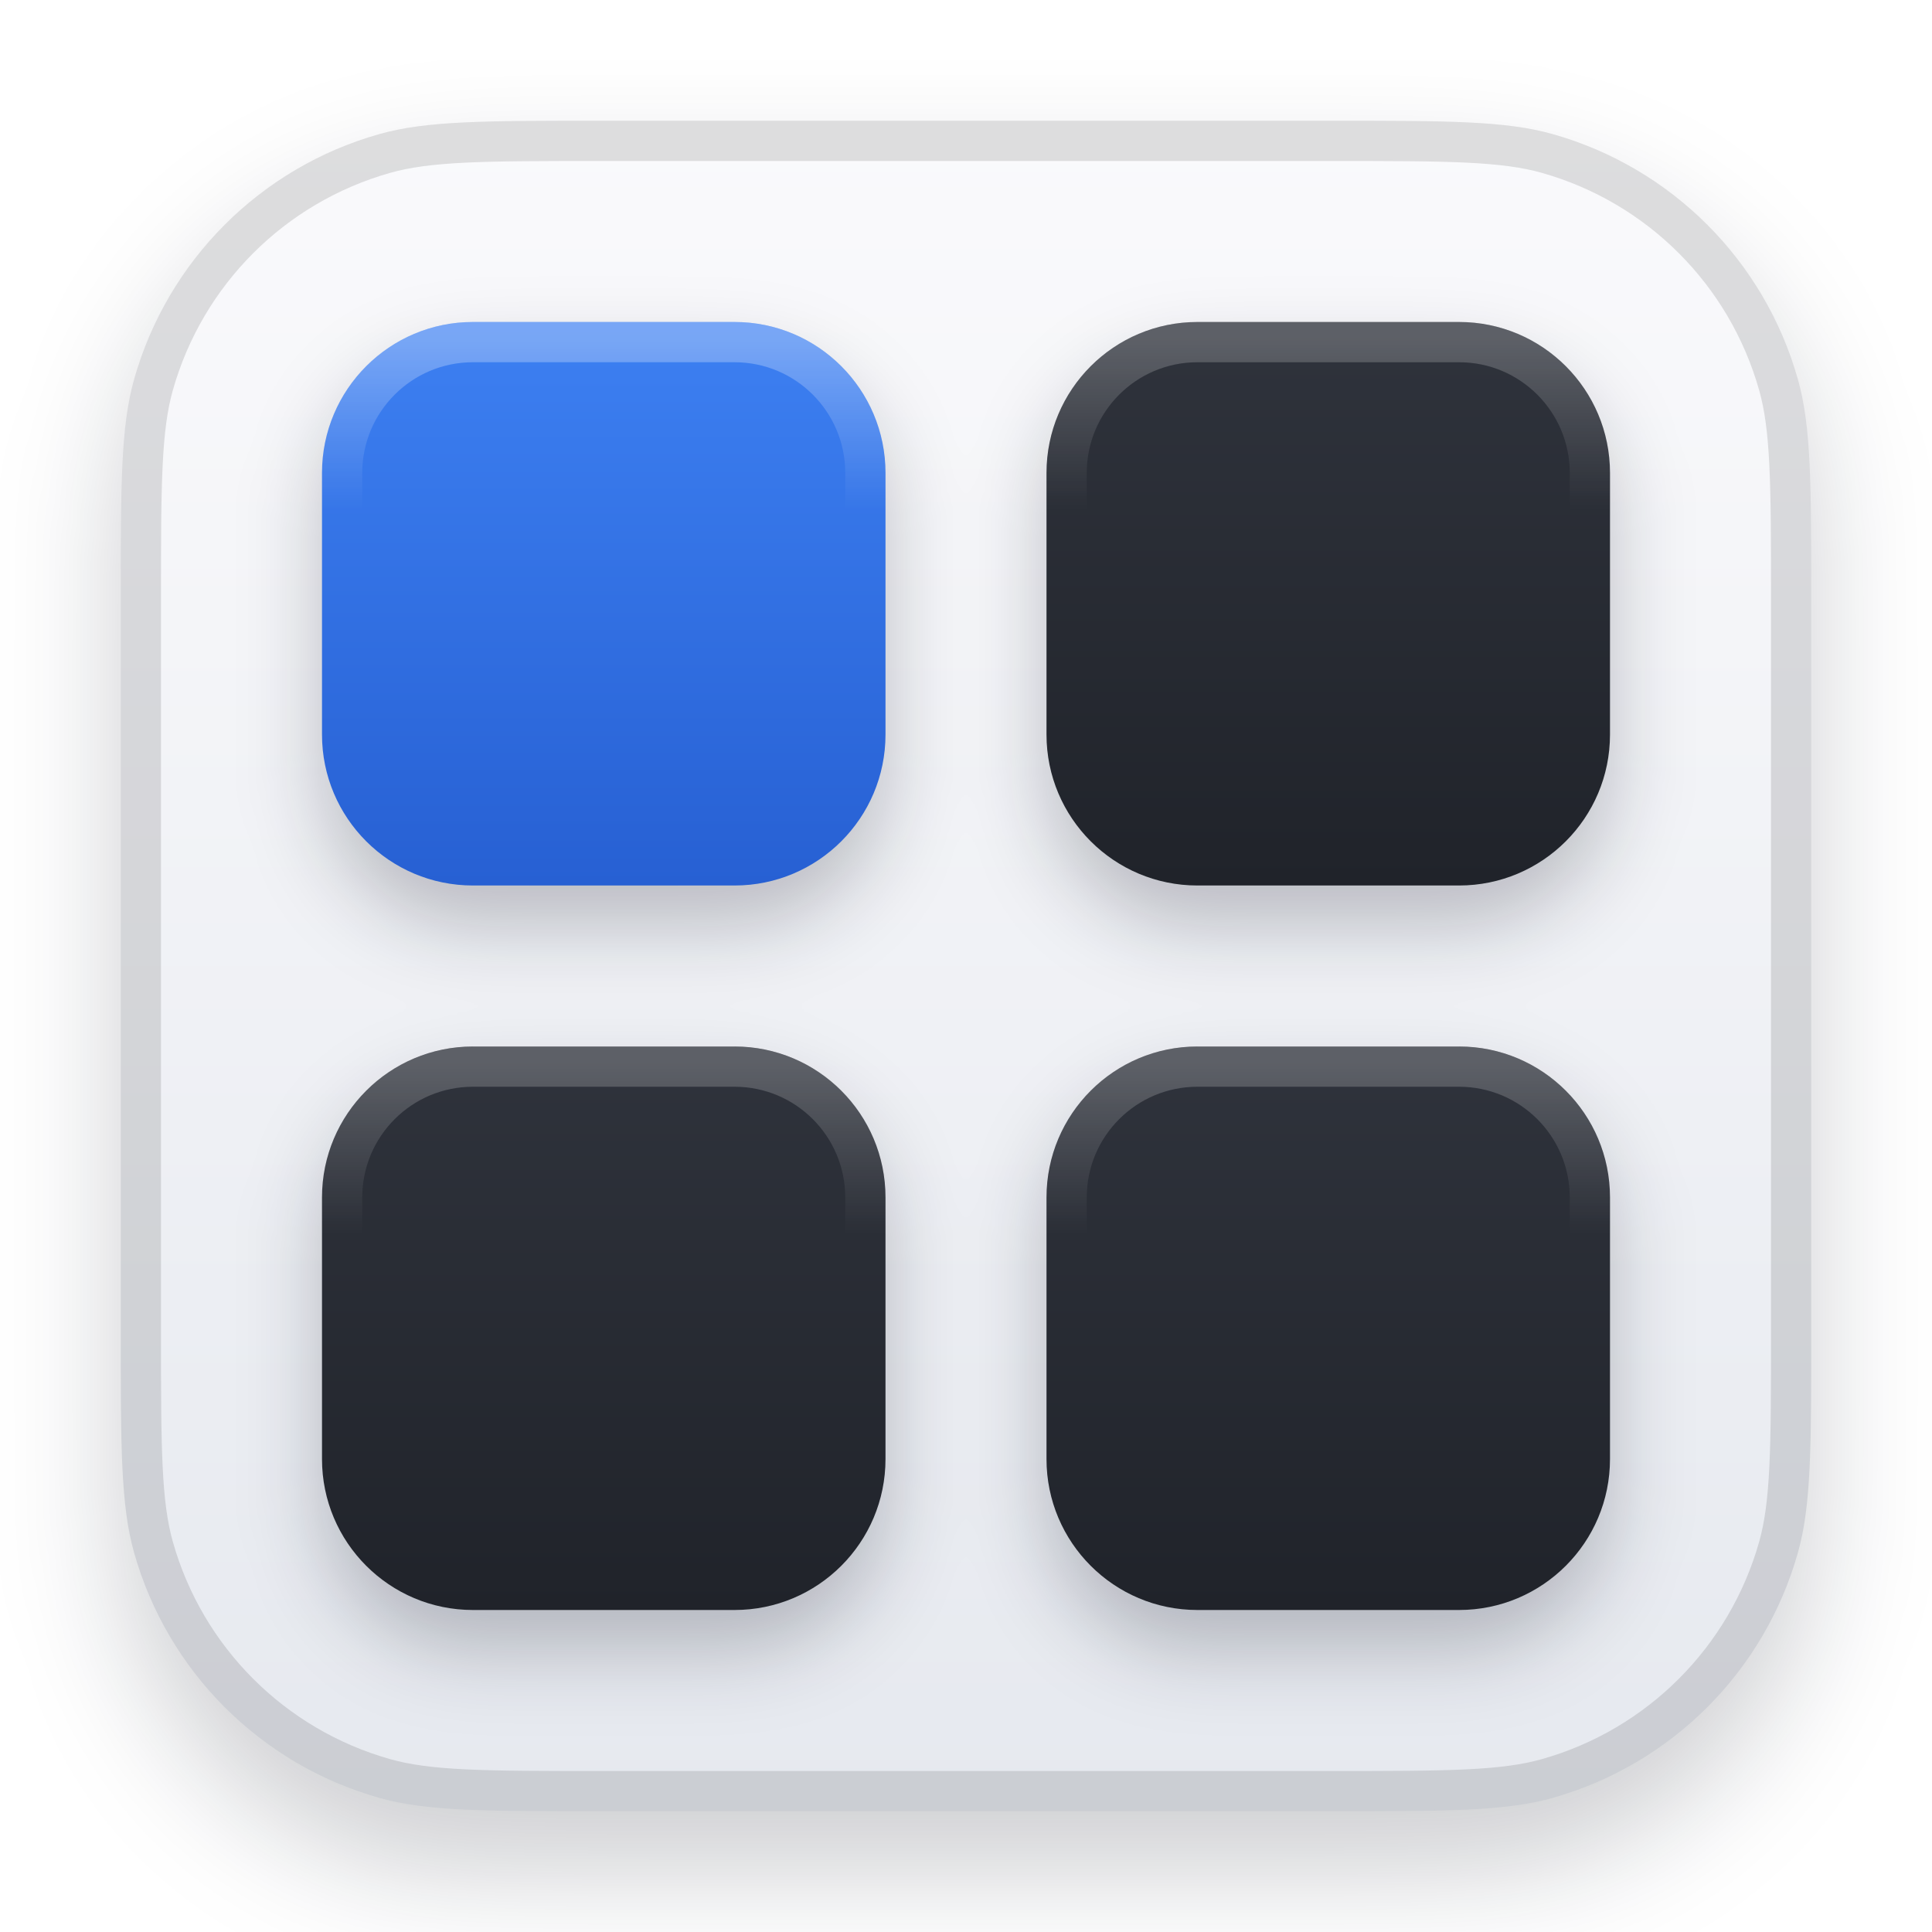
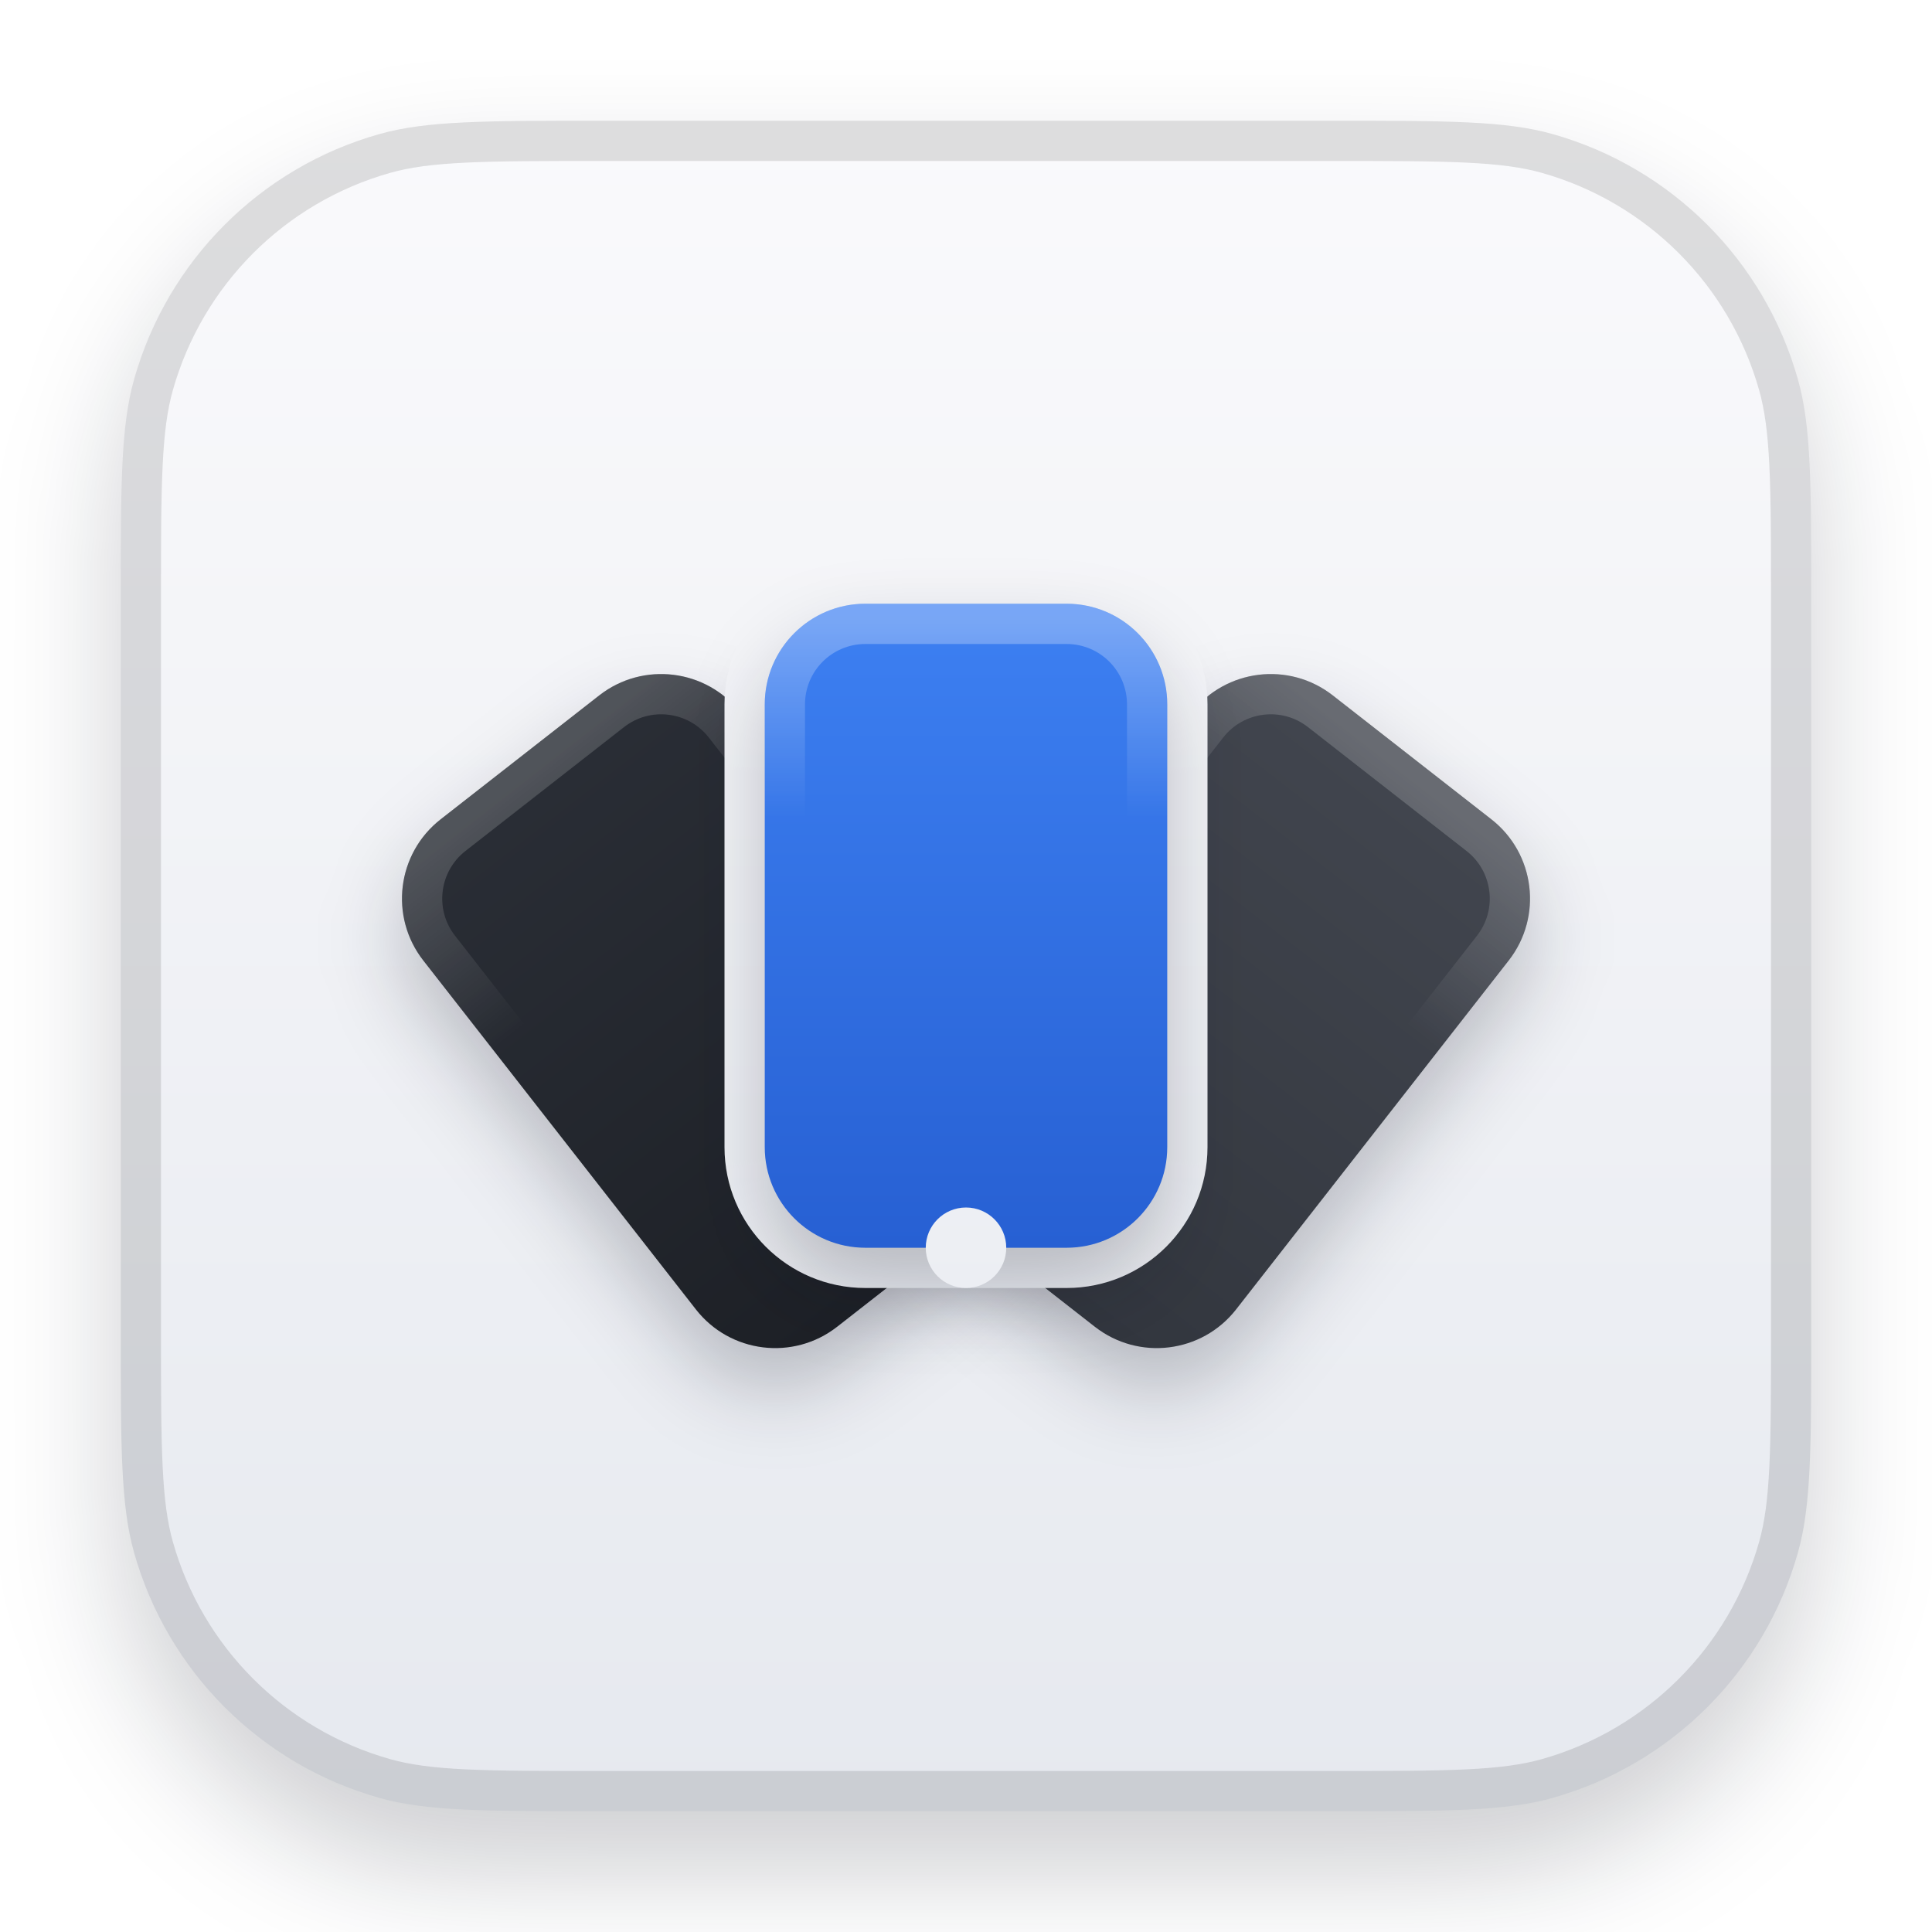
<svg xmlns="http://www.w3.org/2000/svg" viewBox="0 0 48 48" width="48" height="48">
  <defs>
-     <linearGradient id="plate" x1="0" y1="0" x2="0" y2="1">
+     <linearGradient id="plate" x1="0" y1="3" x2="0" y2="45" gradientUnits="userSpaceOnUse">
      <stop offset="0" stop-color="#FAFAFC" />
      <stop offset="1" stop-color="#E6E9EF" />
    </linearGradient>
-     <linearGradient id="accent" x1="0" y1="0" x2="0" y2="1">
+     <linearGradient id="c-left" x1="0" y1="0" x2="0" y2="1">
+       <stop offset="0" stop-color="#2A2E36" />
+       <stop offset="1" stop-color="#1D2026" />
+     </linearGradient>
+     <linearGradient id="c-right" x1="0" y1="0" x2="0" y2="1">
+       <stop offset="0" stop-color="#42464F" />
+       <stop offset="1" stop-color="#32363E" />
+     </linearGradient>
+     <linearGradient id="c-front" x1="0" y1="0" x2="0" y2="1">
      <stop offset="0" stop-color="#3D80F2" />
      <stop offset="1" stop-color="#2760D3" />
-     </linearGradient>
-     <linearGradient id="ink" x1="0" y1="0" x2="0" y2="1">
-       <stop offset="0" stop-color="#2F333C" />
-       <stop offset="1" stop-color="#20232A" />
    </linearGradient>
    <clipPath id="bodyclip">
      <path d="M33.093 3C35.964 3 37.4 3 38.574 3.331A8.82 8.82 0 0 1 44.669 9.426C45 10.6 45 12.036 45 14.907L45 33.093C45 35.964 45 37.4 44.669 38.574A8.82 8.82 0 0 1 38.574 44.669C37.4 45 35.964 45 33.093 45L14.907 45C12.036 45 10.6 45 9.426 44.669A8.82 8.82 0 0 1 3.331 38.574C3 37.4 3 35.964 3 33.093L3 14.907C3 12.036 3 10.6 3.331 9.426A8.82 8.82 0 0 1 9.426 3.331C10.6 3 12.036 3 14.907 3Z" />
    </clipPath>
    <linearGradient id="rim" x1="0" y1="0" x2="0" y2="1">
      <stop offset="0" stop-color="#FFFFFF" stop-opacity="1" />
      <stop offset="0.32" stop-color="#FFFFFF" stop-opacity="0" />
    </linearGradient>
    <filter id="b1_5" filterUnits="userSpaceOnUse" x="0" y="0" width="48" height="48" color-interpolation-filters="sRGB">
      <feGaussianBlur stdDeviation="1.5" />
    </filter>
    <filter id="b1" filterUnits="userSpaceOnUse" x="0" y="0" width="48" height="48" color-interpolation-filters="sRGB">
      <feGaussianBlur stdDeviation="1" />
    </filter>
+     <filter id="b1" filterUnits="userSpaceOnUse" x="0" y="0" width="48" height="48" color-interpolation-filters="sRGB">
+       <feGaussianBlur stdDeviation="1" />
+     </filter>
+     <filter id="b1" filterUnits="userSpaceOnUse" x="0" y="0" width="48" height="48" color-interpolation-filters="sRGB">
+       <feGaussianBlur stdDeviation="1" />
+     </filter>
  </defs>
  <path d="M33.093 3C35.964 3 37.4 3 38.574 3.331A8.82 8.82 0 0 1 44.669 9.426C45 10.6 45 12.036 45 14.907L45 33.093C45 35.964 45 37.4 44.669 38.574A8.82 8.82 0 0 1 38.574 44.669C37.4 45 35.964 45 33.093 45L14.907 45C12.036 45 10.6 45 9.426 44.669A8.82 8.82 0 0 1 3.331 38.574C3 37.4 3 35.964 3 33.093L3 14.907C3 12.036 3 10.6 3.331 9.426A8.82 8.82 0 0 1 9.426 3.331C10.6 3 12.036 3 14.907 3Z" transform="translate(0 1.5)" fill="#0B1020" fill-opacity="0.2" filter="url(#b1_5)" />
  <path d="M33.093 3C35.964 3 37.4 3 38.574 3.331A8.82 8.82 0 0 1 44.669 9.426C45 10.6 45 12.036 45 14.907L45 33.093C45 35.964 45 37.4 44.669 38.574A8.82 8.82 0 0 1 38.574 44.669C37.4 45 35.964 45 33.093 45L14.907 45C12.036 45 10.6 45 9.426 44.669A8.82 8.82 0 0 1 3.331 38.574C3 37.4 3 35.964 3 33.093L3 14.907C3 12.036 3 10.6 3.331 9.426A8.82 8.82 0 0 1 9.426 3.331C10.6 3 12.036 3 14.907 3Z" fill="url(#plate)" />
  <path d="M33.093 3C35.964 3 37.4 3 38.574 3.331A8.82 8.82 0 0 1 44.669 9.426C45 10.6 45 12.036 45 14.907L45 33.093C45 35.964 45 37.4 44.669 38.574A8.82 8.82 0 0 1 38.574 44.669C37.4 45 35.964 45 33.093 45L14.907 45C12.036 45 10.6 45 9.426 44.669A8.82 8.82 0 0 1 3.331 38.574C3 37.4 3 35.964 3 33.093L3 14.907C3 12.036 3 10.6 3.331 9.426A8.82 8.82 0 0 1 9.426 3.331C10.6 3 12.036 3 14.907 3Z" fill="none" stroke="#000000" stroke-opacity="0.12" stroke-width="2" clip-path="url(#bodyclip)" />
  <g transform="translate(0 1)" fill="#0B1020" fill-opacity="0.24" filter="url(#b1)">
-     <rect x="8" y="8" width="14" height="14" rx="3.75" />
-     <rect x="26" y="8" width="14" height="14" rx="3.75" />
-     <rect x="8" y="26" width="14" height="14" rx="3.75" />
-     <rect x="26" y="26" width="14" height="14" rx="3.75" />
+     <rect x="19" y="15" width="10" height="16" rx="2.5" transform="rotate(-38 24 33)" />
  </g>
-   <rect x="8" y="8" width="14" height="14" rx="3.75" fill="url(#accent)" />
-   <rect x="26" y="8" width="14" height="14" rx="3.75" fill="url(#ink)" />
-   <rect x="8" y="26" width="14" height="14" rx="3.75" fill="url(#ink)" />
-   <rect x="26" y="26" width="14" height="14" rx="3.75" fill="url(#ink)" />
-   <rect x="8.5" y="8.5" width="13" height="13" rx="3.25" fill="none" stroke="url(#rim)" stroke-opacity="0.3" stroke-width="1" />
-   <rect x="26.5" y="8.5" width="13" height="13" rx="3.25" fill="none" stroke="url(#rim)" stroke-opacity="0.22" stroke-width="1" />
-   <rect x="8.5" y="26.5" width="13" height="13" rx="3.25" fill="none" stroke="url(#rim)" stroke-opacity="0.22" stroke-width="1" />
-   <rect x="26.5" y="26.5" width="13" height="13" rx="3.25" fill="none" stroke="url(#rim)" stroke-opacity="0.22" stroke-width="1" />
+   <rect x="19" y="15" width="10" height="16" rx="2.5" transform="rotate(-38 24 33)" fill="url(#c-left)" />
+   <rect x="19.5" y="15.5" width="9" height="15" rx="2" transform="rotate(-38 24 33)" fill="none" stroke="url(#rim)" stroke-opacity="0.18" stroke-width="1" />
+   <g transform="translate(0 1)" fill="#0B1020" fill-opacity="0.24" filter="url(#b1)">
+     <rect x="19" y="15" width="10" height="16" rx="2.5" transform="rotate(38 24 33)" />
+   </g>
+   <rect x="19" y="15" width="10" height="16" rx="2.5" transform="rotate(38 24 33)" fill="url(#c-right)" />
+   <rect x="19.5" y="15.5" width="9" height="15" rx="2" transform="rotate(38 24 33)" fill="none" stroke="url(#rim)" stroke-opacity="0.2" stroke-width="1" />
+   <rect x="18" y="14" width="12" height="18" rx="3.5" fill="url(#plate)" />
+   <g transform="translate(0 1)" fill="#0B1020" fill-opacity="0.24" filter="url(#b1)">
+     <rect x="19" y="15" width="10" height="16" rx="2.5" />
+   </g>
+   <rect x="19" y="15" width="10" height="16" rx="2.5" fill="url(#c-front)" />
+   <rect x="19.5" y="15.5" width="9" height="15" rx="2" fill="none" stroke="url(#rim)" stroke-opacity="0.3" stroke-width="1" />
+   <circle cx="24" cy="31" r="1" fill="url(#plate)" />
</svg>
